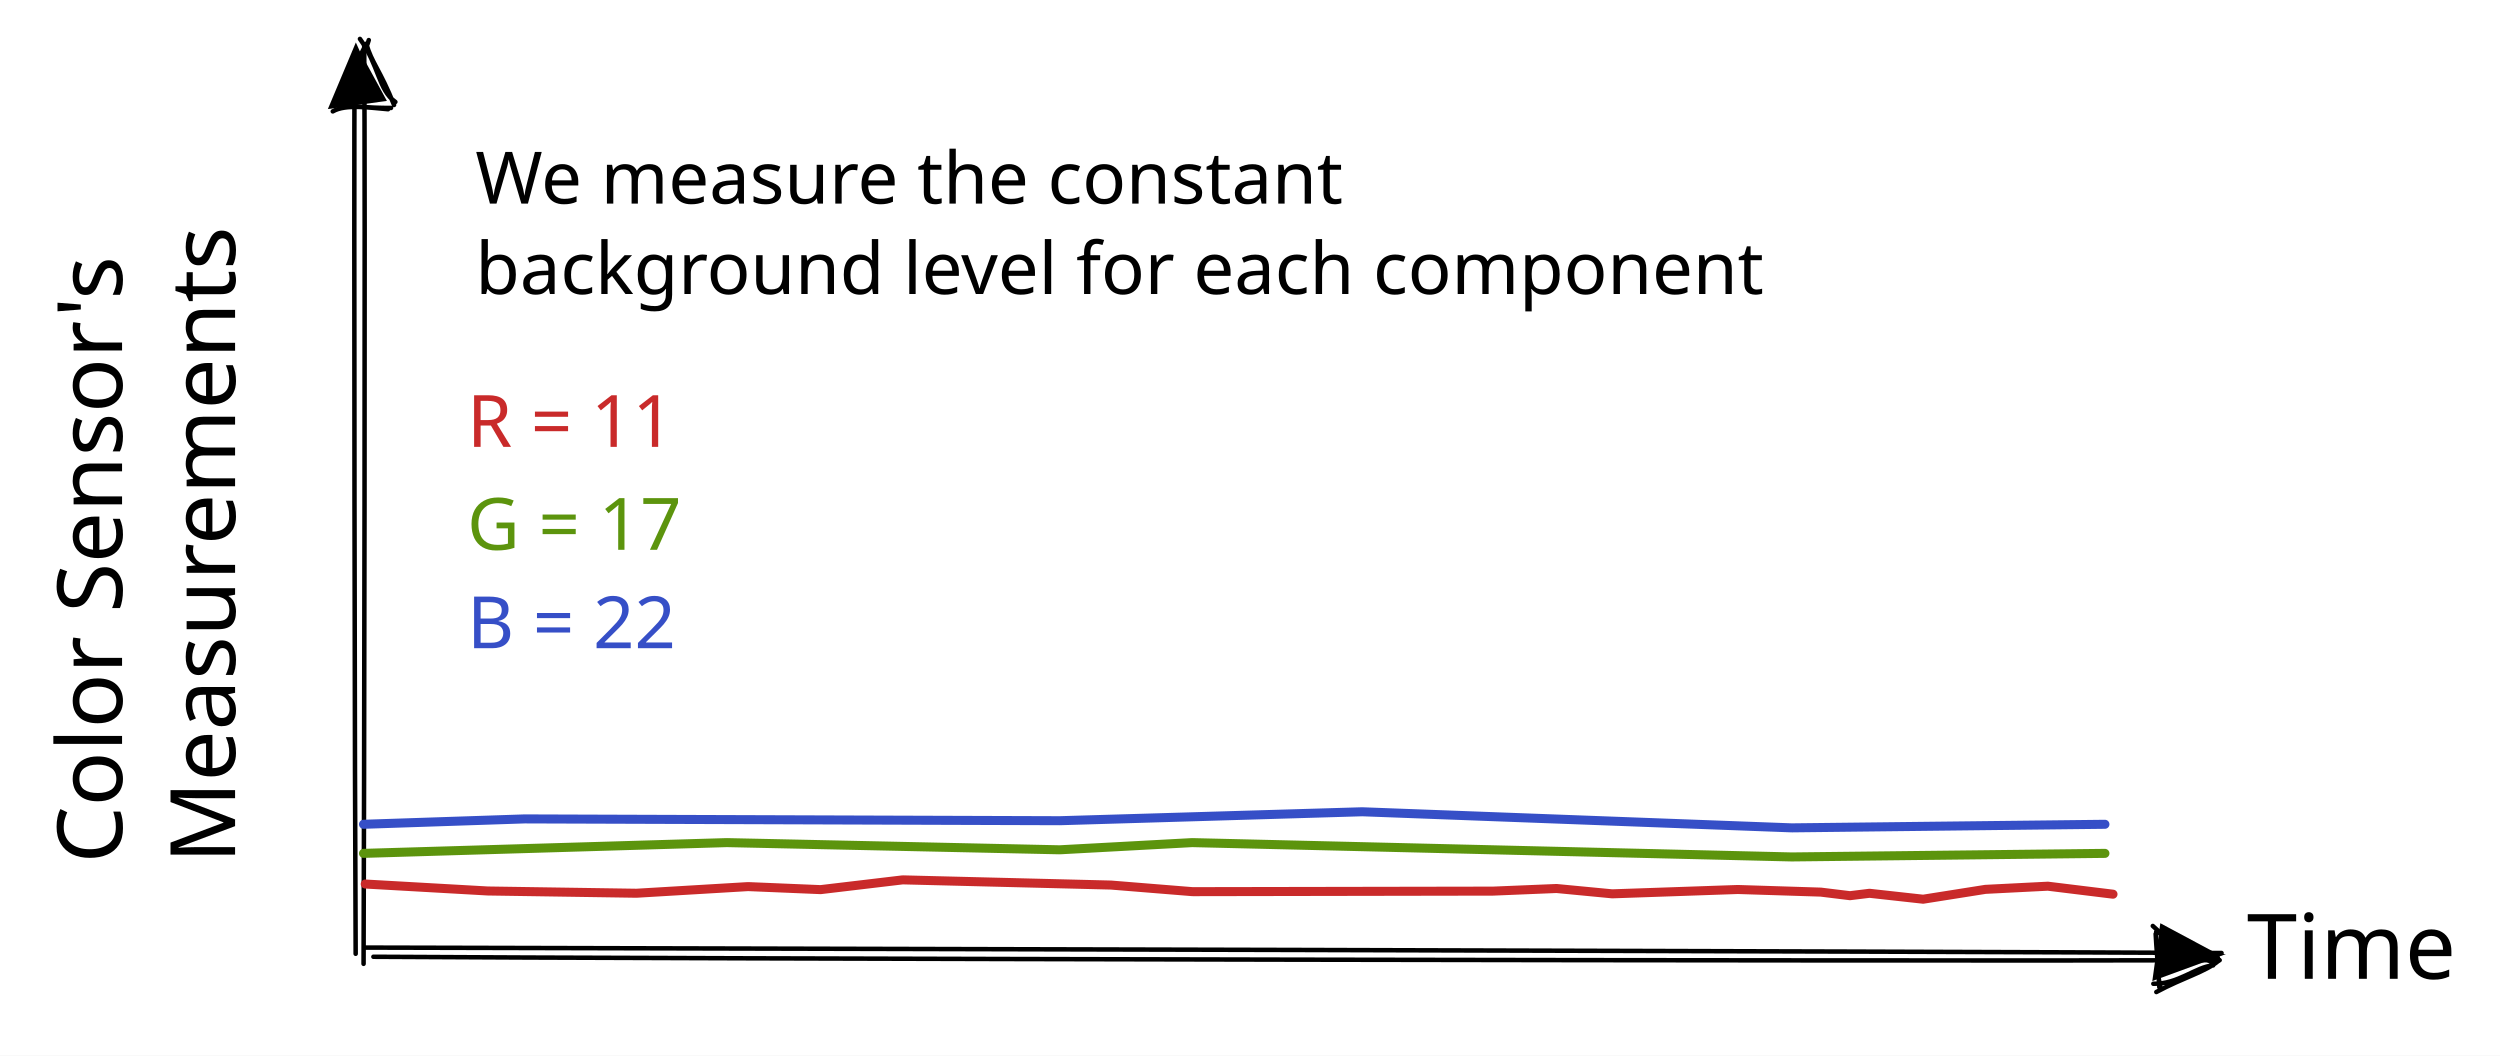
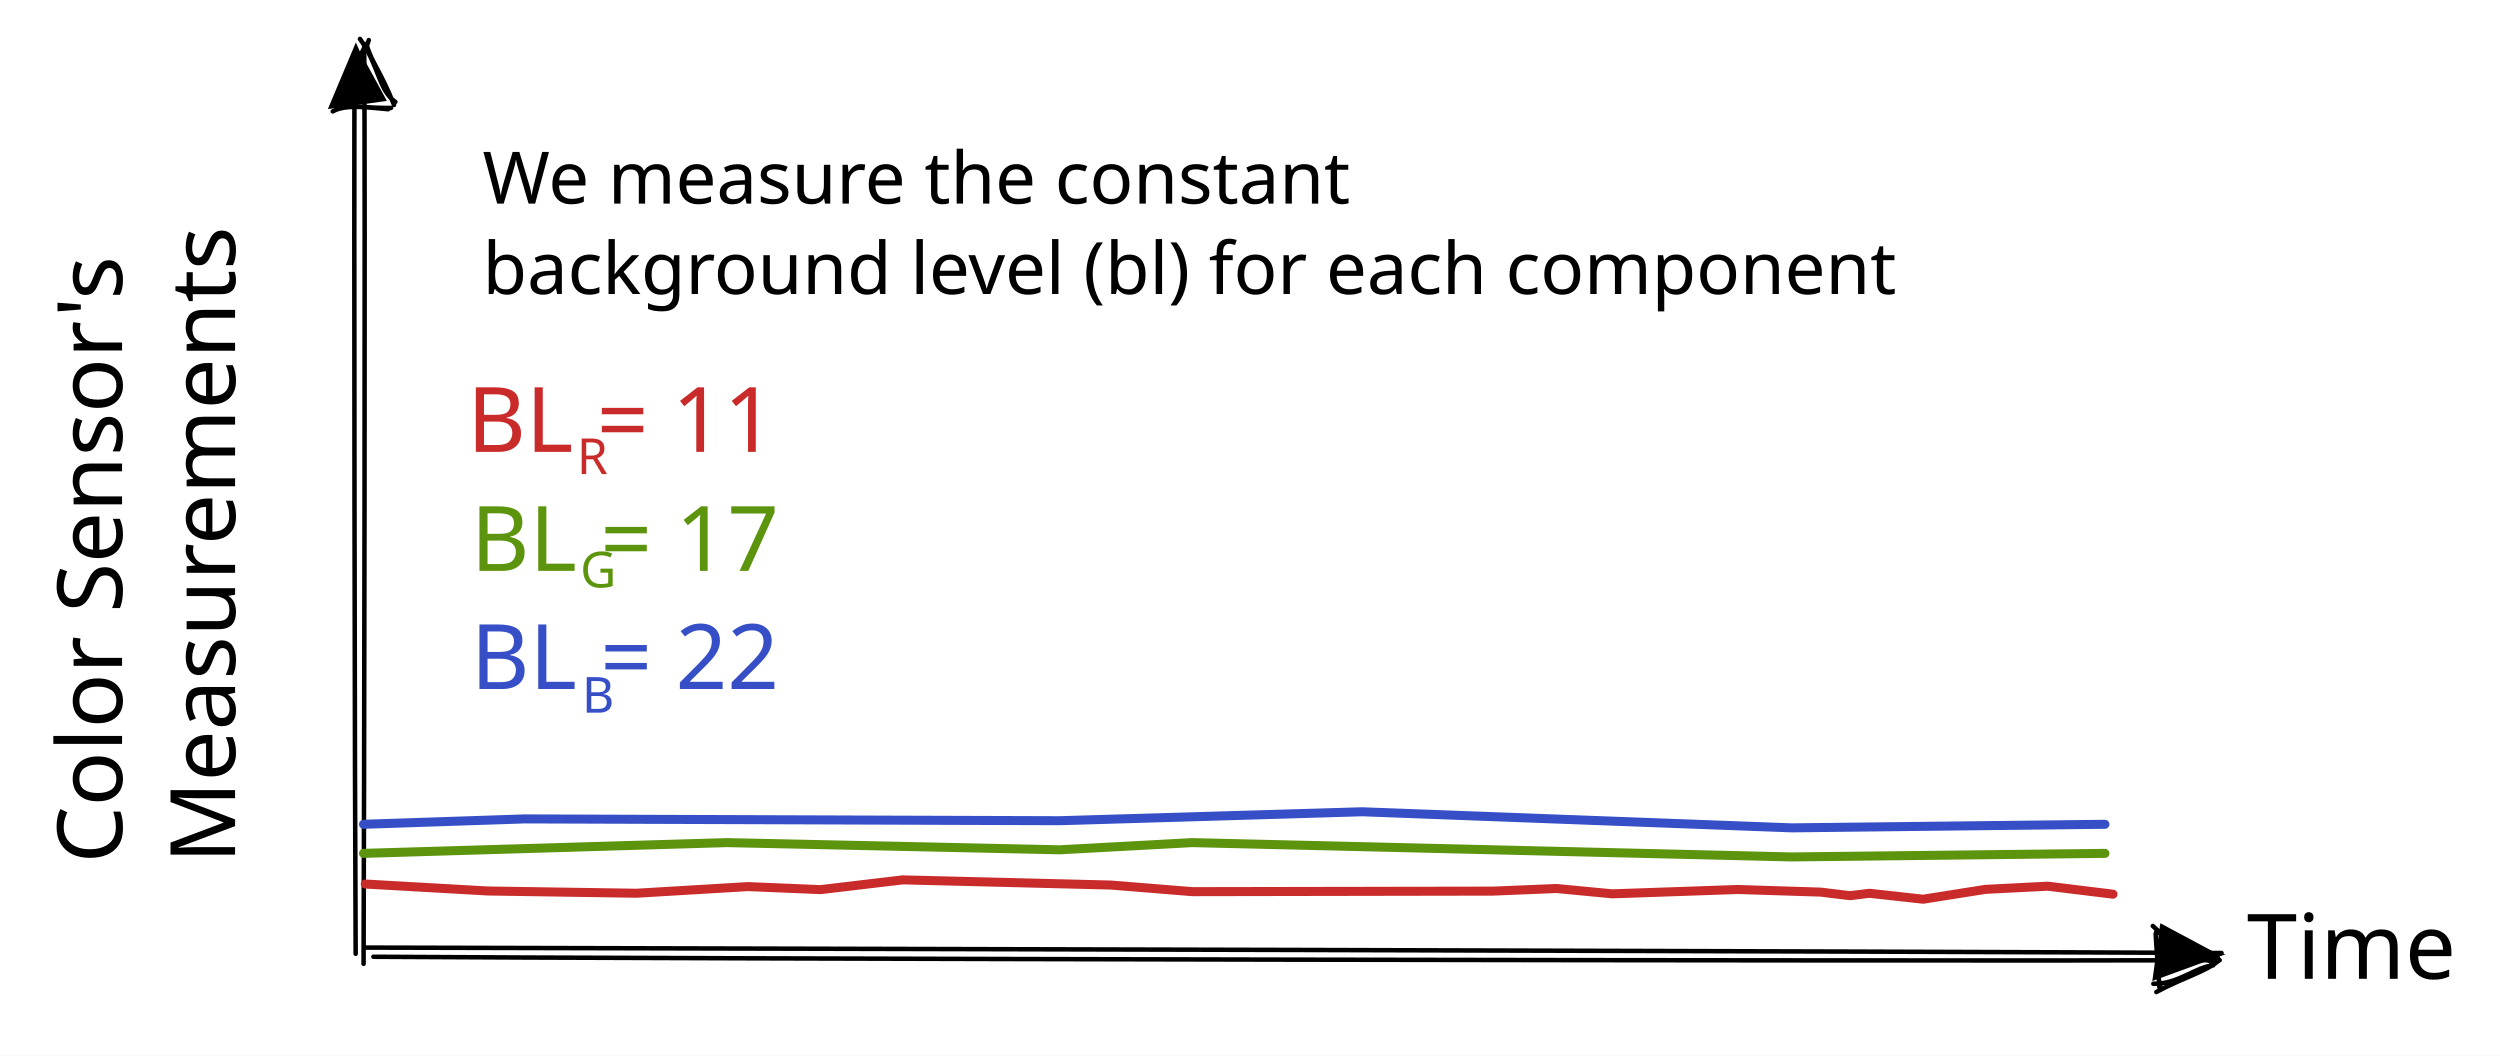
<svg xmlns="http://www.w3.org/2000/svg" version="1.1" viewBox="0 0 553.01 233.509" width="553.01" height="233.509">
  
-   eyJ2ZXJzaW9uIjoiMSIsImVuY29kaW5nIjoiYnN0cmluZyIsImNvbXByZXNzZWQiOnRydWUsImVuY29kZWQiOiJ4nO1aW1PbyFx1MDAxMn7Pr3CxXHUwMDBm52WZnUvPbavOXHUwMDAzhFx1MDAwNZJcdTAwMTBOTkLWu5zdSlx0W7ZcdTAwMDVGcmxcdTAwMTmHbOW/n29cdTAwMDRYloxjx1xcimytK1x1MDAxNeyZUaunu7/ur0f661mjsZFfXHUwMDBl4o2fXHUwMDFiXHUwMDFi8adW1E/aw2iy8WNcdTAwMTi/iIejJEsxJYvfo2w8bFx1MDAxNSt7eT5cdTAwMTj9/NNP0WDAukl+kmVnrJWdX11cdTAwMTb34/M4zUdY+D/8bjT+Kv6fuVFcdTAwMWV/you1xWh5XHUwMDFioUV99DBLi1t6p7yTwvnpgmS0gzvlcVx1MDAxYrOdqD+Ky5l2oeN7fZDYXHUwMDBmh3HzJH8+2MldLqPT8q6dpN9/l1/2r/ZcdTAwMTO1euNhXFzOjvJhdlx1MDAxNjeTdt5cdTAwMGJ61can140y2Ku8apiNu700XHUwMDFljSrXZIOoleSXYYzz6WiUdlx1MDAwYlx1MDAxOcSskMo577hyZMr9fcKksZZ5T9ZcdTAwMTnlPabVdDaII+uZIKm4JqE0KV1T83nWz4ZBzVx1MDAxZnjxKVx1MDAxNT2JWmddaJu2p2vyYZSOXHUwMDA20Vx1MDAxMJ4r101uXGagSr16cdLt5Vx1MDAxONTlZkZx4Vx1MDAwNmmllMbqUpFwk8GLdlx1MDAxMVx1MDAwYn/O2iltX9spXHUwMDFk9/ulXmHil5n4Ka9cdTAwMTlcdTAwMGba0ZWzhXHSOMedxrfpfD9Jz+ri+lnr7Jb46GRp/i75XHUwMDFjrC95ZXQ3Ok/6l1x1MDAxNe9cdTAwMTWxXG77XHUwMDE0hmq8i9NRNvzX6I/0dVx1MDAxY41cdTAwMTAyV5rOXHUwMDE4dlx1MDAxNEOTwrGyXCJjq590Q4xv9ONONfjzXHUwMDA0sJtO59mgnG1Bp1xi4oYv2vW9ZcOkm6RR/2hcdTAwMTX9iou+/Hg7XHUwMDFho+Ewm9xcbkdjXHUwMDE3wdE6JYFIbleG42Tr+Zver1x1MDAxN5Pm7+ne5elF3PHNfP/pwZFX8Ge9ZIClJeeUXHUwMDEzXshcbv60J6YwSMJyXCKtXHUwMDFmXHUwMDBlf3xcdTAwMWV9klx1MDAwYsZcdTAwMDXXyFx1MDAxY9ZpIy3NoZFrSY68+lx1MDAwNjTeXHUwMDA0R1x1MDAxOVx1MDAxZfJ65Msjg3SUR8N8O0nbSdqtX1x1MDAxMqftXHUwMDA1M/1olD/Pzs+TXHUwMDFjarzJkjSvryjkboWQ78XRXHUwMDFjqiB5dlx1MDAwZV5JrlwiY7piXHUwMDEwhJa1LXzKb43SU8WP6fc/f1xcvnpz3qXl9c9m/34zkuViJFx1MDAwYlx1MDAxMpqTXCJfXCJkaWU9Oc2PXHUwMDA2neP3/d7OWe8kkj067z99KFx1MDAxM6BM5K3yVlx1MDAxMplcdTAwMWGUXHUwMDE1U45cdTAwMWKNXHUwMDEypt1cZmTuXHUwMDFiycRcdTAwMWTzmiSXRkhcdTAwMTCaMmdMkT1XVoXk1iurbFmE/5ZInlG5k7XGQaNNXHSG41x1MDAwM/fxXHUwMDA2uWyWXHUwMDAyXHUwMDA1K0SDgpwwiyWBeFgnYFeaWXJNRov6ufFi5+Ly+fjsjbs82dqZ0Mfm1lFsNubM8p0lkYUhVbt6pVx1MDAxNLKQmnteXHUwMDFmLak5XHUwMDE5oEavzlx1MDAwNdR7vf+m03972Fx1MDAxObd7r3//QJ/fJOOnnkCAQs80aqpQhnMjZvZbZFx1MDAxMCdcdTAwMTh4gDQg8o5zQTXF7jGFlKmrZFx1MDAwMzPc46b6XHUwMDBiYzw5U+7270PGj5Lz+FbSLVxcZe1Dk+5Cj6/iqdDrtoos/cKSjE5cdTAwMGXViuvVK7KWL91vv+w1d1x1MDAwZk+dOzl6kcVcdTAwMWaafj1AyTVcdTAwMDDF11x1MDAwMlx1MDAxNGpcdTAwMWGTzlx1MDAxOXBcdTAwMWThlVc1cm1cdTAwMWSTgitcdLBpLr9CrlteRjJaXHUwMDFmT8pcdTAwMTlmOO4vLefQ55ZWl5i06NCNQq8uQM5sXHUwMDFkbUp4zKNcdTAwMGZ/XGawocZpq9dcdTAwMDHbkyDVlbl7rYTSMiFcdTAwMTUykdeWgyqQm71cXDBN8Fx1MDAxM0iglspr7peJ0575YHArtKKZs6niViCTXHUwMDFhPFx1MDAxMvFcdTAwMDCmLqVWy6Q5YsYrTYRQ58SlrWyNaeM9aWtcdTAwMTSiUGqyy8RcdTAwMDFfXGZV11x1MDAxYtBZ7Nc5qu5cdTAwMTV2wD9s1mDRUuWEcMx5rVx1MDAxZFx1MDAwMlx1MDAwYmZTVVx1MDAxMrHJmZecnFVOYlVcdTAwMDDlUoGGmDeCW1x1MDAwZfImwpXV7Vx1MDAwNoupUEyN8Fx1MDAxMlxmQi9cdTAwMTXoJPNeWPTiXFxZ642p7tdAMc812D3XxoilXG5K8owsxCks51x1MDAwNuy6XHUwMDE2K2FcYuVcdTAwMWPFPrRcdTAwMGJLg1x1MDAwNSvBXHUwMDBlPDasXHUwMDE0WTKGqlx1MDAxYkb2IHJcdTAwMDLx6YtUsTyWNXMkNTxDzpNSqlx1MDAxYX7CKjBcdTAwMTGp0Vx1MDAxYihrlopTXFwxWEVcdTAwMDJcdTAwMDBcdTAwMWFu5qpmPqRa3EhJpUKmI7lUnlx1MDAxNMxbTohl2JvK5H0lzlwiXHUwMDFlJZRcdTAwMDZ3t8ZcblouzjFcdTAwMDKDl8ThRlN1rmSISjJcbphBXHUwMDE3wIVf6lxc7IJZLcJcdTAwMTWos7BQXHK6XHUwMDAxhdKQXHUwMDE24C1eLJVGgK4gK1xmOJVGzFZCXHUwMDA1jaN2XHUwMDE0fOqUJCi63Fx1MDAxN9qh2URagVDntKy5XHUwMDAyflx1MDAwMHBA5Vx1MDAwM6daXHUwMDAxu8pcIlx1MDAxYbzGUlx1MDAwN9+hg602XHUwMDAwiHJvXHUwMDEwJdrCXCJIMWq5fotcbuKV9Vx1MDAxMHPkXHUwMDExKKjZXGLpUtiz2b/fzIe0r49OTyigPLJcdTAwMWRcdTAwMTLJynxoZJrJ3m53e2/zMHt79v64M5JcdTAwMDevnj5cdTAwMWZChuPSSzLhQcBcZqW/4kOCXHUwMDExUKxheuJcXC0+otAtkMf2XfiQRjpcdTAwMTCkUVx1MDAwNlx1MDAwMJ2ZO035kGJcdTAwMDKoXHUwMDA27Vx1MDAxN+G0XHUwMDA0kVXnQ8hMXHUwMDFjXHUwMDAxTI/TfVxih1xiL+/0XHUwMDBmIbr5OM5cdTAwMTT4tbLIXHUwMDBlQtay9KZkmFCoRah/XHUwMDFhLe3SXHUwMDFhJzQxpHvipKxcdTAwMGaFvZJXwVx1MDAxMqxcdTAwMTdcdTAwMGXpXHUwMDE5tVx1MDAxM4jVyi0v6sieXFyiXHUwMDFheePAK6y7m4LgLWAqzoUyXHUwMDAyXHUwMDA0zZEs6Fx1MDAxN6pb0W9obpeSrIVQKMTdU+pTi49WYFx1MDAxZlx1MDAwZlx1MDAxZVx1MDAwMuyvnPo+Xm6fXHUwMDFmfNh8dXy8//ZlttX8uL+7P/lOUlx1MDAxZlxcg2I1e2RRZL5AJeFO8DRg3Zr6kU+Z+ZShTss+cObTIFwiKLRYi9rs7PzBi9agoSBcdTAwMTePkflkqM/ledA/me/mozQzcFwiaFx1MDAxNjhcdTAwMGZ6t2o/XHUwMDEzSFx1MDAxNlJcdTAwMTShn7HEwcyXt1x1MDAxZved+qRET4DyXHUwMDE5yFx1MDAxOciPp3puhlx1MDAxY1x0XHUwMDBlXHUwMDA291xuUMvvOvMtPFTmi0mf9eGBh1KrZ77/Zlx1MDAwN7s74sDtNZvbh+Phr7v6N3X21DOfXHUwMDEzlqG2Key3eNBRfSxFXHUwMDAyXVx1MDAxYlx1MDAwMsSgsyj49sLUd9dDZYTOfLKjuUdRZE1oqL7lQdTauVxyzJK7UoP1zpSFqYx+5Uy5XHUwMDE5N86v3plo5L240cpSpLI0b/yRlrZs9OOLuN/oZMNGjFxiwqLzQZZWXGY6c1x1MDAxOK2ocpOHPoy+21x1MDAwNtZcdTAwMDOwlotcdTAwMDDsvFx1MDAwMHlzcnX8dkf7e+kw+s/xmF9cdTAwMGUnzc3O4dFB8vTxq5krzv9cdTAwMTRaXHUwMDEwquPXXHUwMDE4ptFcdTAwMGJcdOCGK1/S23s/xNa3wFf4OnxcdTAwMDV8XHUwMDEyMs3MeztcdTAwMGZcdGBcdTAwMGI+J1x1MDAxZlxiwGpcdTAwMGXAb1x1MDAxYv/GXHUwMDA2b38spFx1MDAxZlx1MDAxNYnXmqxcdTAwMDUpRVx1MDAwYp9cdTAwMGJpNLqo7Gr1XHUwMDA3rfz1y9PT7s7nXHUwMDE3Yzv+9PJssvPq+GPzO4eU80xcdTAwMTbHtipcdTAwMWNcdTAwMWJTXa/7O1x1MDAwN1lcdTAwMTFSUFx1MDAwNuXbfNNrVneAlJJ2rZOOtSC1XHUwMDE3XHUwMDAy2T5cdTAwMDVIXWuyXHUwMDFlpFx1MDAxNj9qLbg1XHSjVobUaNL7PNxvNV+9nGRxPFx1MDAxOXyMWy+73zektFx1MDAxMIyjM7BcdTAwMTZcdTAwMTlcdTAwMWI97eKjxbs22CtCSnlcbu9cdTAwMTT4x6GZj1ultlx1MDAxMchSPlx1MDAwNUhda3JcdTAwMDWpZ9ed4EY0XHUwMDE4vMthoY2b97Fg+6R9vc1S3sZFXHUwMDEyT7bn3f9Dp/hcdTAwMDSpXHUwMDA1TFx1MDAwMyDi4n20L8++/Fx1MDAxZsUnZVx1MDAwZSJ9
+   eyJ2ZXJzaW9uIjoiMSIsImVuY29kaW5nIjoiYnN0cmluZyIsImNvbXByZXNzZWQiOnRydWUsImVuY29kZWQiOiJ4nO1b21JcdTAwMWJJXHUwMDEyffdXKJiH3Y0wPXXJuk3EPoBcdTAwMTnAXHUwMDE4syxgy8POhKORWlIjoVx1MDAxNlJcdTAwMGJcdTAwMTlP+N/3VHPpi5AlXHUwMDBiTMhcdTAwMTOjcICoW2dl5ck8mdX+80WttpZeXHUwMDBmorVfamvRp0bYi5vDcLL20rdfRcNRnPTRJbK/R8l42MhGdtJ0MPrl55/DwSBox+lZknSDRnJxMy3qRVx1MDAxN1E/XHUwMDFkYeD/8Het9mf2s/CgNPqUZmOz1vwxXFzxautB0s9cdTAwMWXprHRWcOvuXHUwMDA3xKMtPCmNmuhthb1RlPc0M1x1MDAxOd+p/dh8PIjqZ+mrwVZqU1x1MDAxMZ7nT23Fvd5xet272U/Y6IyHUd47SodJN6rHzbTj5aq0389cdTAwMWIl0Fc+a5iM251+NFx1MDAxYZXmJIOwXHUwMDExp9e+jbH71rDfztagwHAhrXWWSUs6398ndGpjXHUwMDAy58hYLZ1Dt7zv9cuRcVx1MDAwMSchmVwiLlx1MDAxNUlVXHUwMDEx81XSS4ZezJ9Y9slcdTAwMDU9XHUwMDBiXHUwMDFi3Tak7Tfvx6TDsD9cdTAwMWGEQ5xcXD5ucqdcdTAwMDCZy9WJ4nYnRaPKNzOKsmNcdTAwMTBGXGKhjcpcdTAwMDXxXHUwMDBmXHUwMDE5vG5mtvBHUU/95q2e+uNeL5fLd/xasJ98znjQXGZvXHUwMDBlm2srtLXMKny77+/F/W51uV7S6D5gXHUwMDFmraSfXHUwMDFlx5+99lx1MDAwNSu1bodcdTAwMTdx77p0epmtQj+ZomrHUX+UXGb/Mfq9/zZcbkcwmVx1MDAxYklcdTAwMGKKXHUwMDFkRZAkO1hRWmOjXHUwMDE3t72Nr/WiVtn401x1MDAxOLC7706TQd7bgEwhllx1MDAxYr5uVveWXGbjdtxcdTAwMGZ7J4vIl0368vJhNIbDYTJ5XHUwMDEwjtrMgqOxUlx1MDAwMJHMLFxmx8nGq8PO+6tJ/bf+zvX5VdRy9XR39eDISvgzTlx1MDAwNIClIWul5Y6LXHUwMDEy/pSjQKKRuGFESn0//LFp9Fx0xlx1MDAwM8aZgucwVmlhaFxujUxcdLLk5Deg8c44cvNcdTAwMTC3LV+eXHUwMDE5pKM0XHUwMDFjpptxv1x1MDAxOffb1SlRvzmjp1x1MDAxN47SV8nFRZxCjMMk7qfVXHUwMDEx2bpcdTAwMWLe5DtROIUqrFxc7MOpxDeWcT9i4Fx1MDAxN81jm//k32r5SWV/3H//4+X80evTR5rPf1H8/c1IXHUwMDE2s5HMiStGklxcjpC5kfXsPD1cdTAwMTm0Tt/1OlvdzlkoOnTRW30oXHUwMDEzoEzkjHRGXHUwMDEw6VxulGUgLdNcbiFM2Vx1MDAwMmSeXHUwMDFhycRs4Fx1MDAxNFx0JjRcdTAwMTcgNLnPuEf2VFjlglx1MDAxOSeNNHlcdTAwMTD+S1wiuSByK2mMvUTrXHUwMDAyXGbHee7jNHxZkVx1MDAwMnkthIOMnFx1MDAwNFx1MDAwNkM88TCWQ69UXHUwMDE4cktGs/i59nrr6vrVuHtor882tiZ0Wd84ifTalFp+MCcy06Qqs1x1MDAxN3IhM6m5Y9XWnJqTXHUwMDA2atTiXFxAvlO7h63e0UFr3Oy8/e0jfT6Mx6vuQIBCXHUwMDE3KMRULjVjmlx1MDAxN/abeVx1MDAxMMtcdTAwMDPwXHUwMDAwoUHkLWOcKoI9oVx1MDAwYsldV85cdTAwMDZcbtzjLvpzrVx1MDAxZFmd7/avQ8ZP4ovoQdLNbWns9ybdmVx1MDAxY1/FUybXQ1x1MDAxMVm4mSFcdTAwMTmZXHUwMDFjolx1MDAxNVOLR2Ql9uyHX3fq21x1MDAwN+fWnp28TqKPdbdcdTAwMWOgxFx1MDAxMoBiS1x1MDAwMVxuMS1cdTAwMTDWanBcdTAwMWTupJNcdTAwMTVybWwgOJNcdTAwMDJgU0x8hVxcN5xcYkW4PJ6k1YFmeL4wjEGeXHUwMDA3Ul1cboRBhq4lcnVcdTAwMGVyZqpok9yhXHUwMDFmefhzgFxyMU5cdTAwMTm1XGbYVoJUl/qeNFx1MDAxMlxuXHUwMDEzcCHhiZwyXGZUgWxxOlx1MDAwZlx1MDAxNOGcQFx1MDAwMpWQTjE3bznlXHUwMDAy51x1MDAxNW64klSoTWWPXHUwMDAymVTgkbBcdTAwMDcwdSGUnLeapUA7qYhg6oyYMKWtXHUwMDA1SjtHymhcdCtcdTAwMTSKzLzlgK9cdTAwMDBR12nQWezXWirvXHUwMDE1esA/bFZj0Fxc4Ti3gXVKWVx1MDAxOFx1MDAxNtQmyyRinVx1MDAwNU4wskZagVFcdTAwMWWUc1x1MDAxN9RcdTAwMTQ4zZlhIG/czyxv12tM+mCquVx1MDAxM2BcdTAwMTBq7oJWXHUwMDA0znGDXFycSWOc1uX9alxi5phcdTAwMDK7Z0prPldAQS4gg+UkhjNccnZdsVx1MDAxNd+EcI5g79OFucaCkWBcdTAwMDdcdTAwMGVcdTAwMWKWklxmaU3lXHLDe1x1MDAxMFlcdTAwMGX7dJmrmG/LKrAkXHUwMDE0ToasIyll2fy4kWBcIkIhN5BGz11OMlx1MDAxOUArXHUwMDAyXHUwMDAwUDhmJivqg6vFg6SQ0ns6XHUwMDEyc9dcdTAwMTM8cIZcdTAwMTFsXHUwMDE5+qbced8sZ2CPXHUwMDAyQoO7XHUwMDFibTjNX85cdTAwMDZcdTAwMDRcdTAwMDYviOFcdTAwMTh1+XBFXHUwMDAwqyQtgVx1MDAxOWRcdTAwMDGMu7mHi11cdTAwMDRGcT9cdTAwMDNxXHUwMDE2XHUwMDFhqkDXo1BoUlx1MDAxY7zF8bmrXHUwMDExoMvJcFxyTqVgsyVTQeKoLPkztVJcdTAwMTBcdTAwMDSdf1x1MDAxNspcItmEW8Gi1ipROVxunFx1MDAwM4BcdTAwMDMq7znVXHUwMDAy2JVcdTAwMDbW4Fx1MDAxNIZanFx1MDAxZDLYclx1MDAwMlx1MDAwMCt3XHUwMDFhVqJcZjRcdTAwMDJcdTAwMTcj58s3KyDeaFx1MDAwZjZHXHUwMDBlhoKYXHKTzlx1MDAxN3tR/P3NfEi5aut9hVx1MDAwMsLD28GRLMyHRrpcdTAwMWXvbLc3d9ZcdTAwMGaSo+6709ZI7L9ZfT5cdTAwMDRcdTAwMGbHhFx1MDAxM6T9RUCB0t/wIVx1MDAxZVx1MDAxMFCsoHpiTM4uUahcdTAwMDbIY/MxfEjBXHUwMDFkcFJcYlx1MDAwM4BO4Un3fEhcdTAwMDZcdTAwMWOoXHUwMDA27ee+Wlx1MDAwMsuq8iF4Jlx1MDAwNlx1MDAwM6bnyT64hYXnT/qbXHUwMDEw3X0sXHUwMDBiJPi1NPBcdTAwMGVcXFS89LpcYtAhXHUwMDExi1x1MDAxMP9cdTAwMTRS2rkxjitcbuDuiZE0zlx1MDAwN/aSX1x1MDAwNUswjlu4Z8ROIFZJOz+ow3sygWjktFx1MDAwNa8w9nFcdTAwMDKCt4CpWOvDXGJcdTAwMTA0RbIgn49uWb6hmJlLsmZCIVvuiVxcn5xdWoF+XHUwMDFjeFxisL+w67u83rzY/7j+5vR092gv2ahf7m7vTn5cdTAwMTDXh6NBsCqWLDLP56kkjlx1MDAxMzxcclg3ulryyT2f1NRqmO/s+Vx1MDAxNIhcYlx1MDAwMi3GXCI2WzNdeFFcbjRcdTAwMTTk4jk8n/DxOa9cdTAwMDf97fnuPlJcdTAwMDVcdTAwMWGHXGKaXHUwMDA1zoPcrZzPeJJcdTAwMDVcdTAwMTdFyGdcZjEw8/npx1O7PiGQXHUwMDEzIHx6clx1MDAwNvLjqOqbsY5cdTAwMDBcdTAwMDfD8XJQy1x1MDAxZtrzzSwqi5mkTyApQ+paeONhnuP7b7K/vcX37U69vnkwXHUwMDFlvt9WXHUwMDFmZHfVXHUwMDFkXHUwMDFmTFx1MDAwNnxcdTAwMWGkXHUwMDBmqTpcdTAwMTi3KXs+4kjaYFx1MDAxZlx1MDAxYYlFRrdner7H1pSleOCKmaZuoshon099yz3UUq5NaoBcdTAwMTefR5eUuS61fqWkXFyPalx1MDAxNzevTNTSTlRrJH14sn5a+72f67LWi66iXu2fZ71/1VrJsFx1MDAxNsGMMPJikPRLWi1cdTAwMTSkJZWe9L1cdTAwMGLST7CL5ZA8+4JcdTAwMTnOyDGExMWzt/Zod6c/XGb/czpm18NJfb11cLJcdTAwMWavPpJVYLNCoEQuQq58v0zal19cZmDm76B9XHUwMDFkYyaUXHUwMDFmW87OXHUwMDBigYXroamXQziHs0FQKLzB8z2xLFx1MDAxMUjcI7E863pITmF5c7/2b+zw4Vx1MDAxYlwi96yAvFx1MDAxM2UpVEk9Oz4q4TmxXFw8MWBv987P21ufX4/N+NNed7L15vSyvvqo0r70xkhY/LSuXHUwMDEyXHUwMDFmrVx1MDAwYpAyaJBcdTAwMTVvYa7ghJ66KLIgqoQxTHL9Te9cXC2PKucvxp5cdTAwMTlVZnVQZZZDXHUwMDE1XHUwMDE1zq2ab1x1MDAxYl+vZlKrhWE1mnQ+XHUwMDBmd1x1MDAxYvU3e5MkiiaDy6ix1/6xYaXQy3xeJFx1MDAxMbmRIM1+leGxXHT3gqiSjvw7XHUwMDA27ll4p4BWXG5388+CKiFWXHUwMDA2VVx1MDAxMGUpVInC/X1cdTAwMTVVSJdNuSQyXHUwMDBmVVeO8Y2u7XWPw/NX4fHpR7v1cXvlUUUs4P7ylluNVJtRXHRVZEyAXHUwMDE4JVxm4lx1MDAwM3JwJWZX8Fx1MDAxZktcdTAwMDFNoDR3XHUwMDFjOaPIXna00yhDZsmy6ydyyt9cdTAwMWXbKdRp+Fx1MDAwNoNlvntcdTAwMWQrXHUwMDBiZUTcPJYgclx1MDAxNjiHbVt/YVx1MDAwNHs0i2Lw6GH0sZkqelx1MDAwZTRcdTAwMWUticNCRbKKQ665XCLtzOKp2PF48IG/3Tg7edOOTz+cXFyffjjaOv1cdTAwMTFwaP2LeE5zXHUwMDBiemhLOFx1MDAwNGdcbpTvU1bIkqt/cs74XHUwMDEw7KowXHUwMDEzXGJs/tXW54HZUzDGpWG2M1x1MDAwM2bPXG6rnSVh5WbfTzvh/I2AWLxW2Wykk9HB5lueXHUwMDFlNi9cdTAwMGbf7zSjw9b66sOKXHUwMDA3QvhbXUlw17ryXHUwMDA2vWSB5MLbMteCfSW6PZo0Llx1MDAwMivOXHUwMDA1Kelr8j9cZmdcXFx1MDAxYVebq4CrzVtcXL24vVJYXHUwMDBiXHUwMDA3g+NcdTAwMTRqWrt7sVx1MDAxZlx1MDAwN1x1MDAxMDdv95ovtXZcdTAwMTVHk81pXHUwMDEz+KmVffyqXHUwMDE5Vj0oouw/Nnx58eX/sVx1MDAxNfVCIn0=
  <defs>
    <style class="style-fonts">
      @font-face {
        font-family: "Virgil";
        src: url("https://unpkg.com/@excalidraw/excalidraw@0.14.2/dist/excalidraw-assets/Virgil.woff2");
      }
      @font-face {
        font-family: "Cascadia";
        src: url("https://unpkg.com/@excalidraw/excalidraw@0.14.2/dist/excalidraw-assets/Cascadia.woff2");
      }
    </style>
  </defs>
  <rect x="0" y="0" width="553.01" height="233.509" fill="#ffffff" />
  <g transform="translate(-34.5 96.48091) rotate(270 69.5 25)">
    <text x="0" y="17" font-family="Virgil, Segoe UI Emoji" font-size="20px" fill="#000000" text-anchor="start" style="white-space: pre;" direction="ltr">Color Sensor's</text>
    <text x="0" y="42" font-family="Virgil, Segoe UI Emoji" font-size="20px" fill="#000000" text-anchor="start" style="white-space: pre;" direction="ltr">Measurements</text>
  </g>
  <g stroke-linecap="round">
    <g transform="translate(79.54396 211.7298) rotate(0 0 -100.5053)">
      <path d="M-0.87 -0.75 C-1.08 -34.28, -1.27 -166.59, -1.11 -200.09 M0.88 1.47 C1.01 -31.86, 1.27 -168.01, 1.02 -201.73" stroke="#000000" stroke-width="1" fill="none" />
    </g>
    <g transform="translate(79.54396 211.7298) rotate(0 0 -100.5053)">
      <path d="M0.09 -200.3 L6.04 -189.41 L-7.02 -187.61 L-0.83 -202.34" stroke="none" stroke-width="0" fill="#000000" fill-rule="evenodd" />
      <path d="M0.08 -203.12 C4.28 -197.33, 4.18 -191.79, 7.91 -189.18 M1.54 -201.93 C2.55 -198.05, 4.57 -196.19, 7.62 -188.51 M6.3 -187.57 C2.35 -187.88, -3.09 -188.77, -5.93 -187.09 M6.95 -187.85 C1.98 -187.83, -2.38 -188.3, -5.6 -188.63 M-5.25 -189.26 C-4.22 -194.35, 0.75 -198.05, 2.03 -202.86 M-5.88 -188.52 C-2.86 -193.44, -1.09 -197.07, 1.51 -202.07 M1.02 -201.73 C1.02 -201.73, 1.02 -201.73, 1.02 -201.73 M1.02 -201.73 C1.02 -201.73, 1.02 -201.73, 1.02 -201.73" stroke="#000000" stroke-width="1" fill="none" />
    </g>
  </g>
  <mask />
  <g stroke-linecap="round">
    <g transform="translate(81.53971 210.7193) rotate(0 204.4771 0)">
      <path d="M-0.75 -1.11 C67.39 -0.95, 341.71 -0.28, 409.87 0.09 M1.06 0.92 C69.02 1.37, 341.13 1.93, 409.41 1.68" stroke="#000000" stroke-width="1" fill="none" />
    </g>
    <g transform="translate(81.53971 210.7193) rotate(0 204.4771 0)">
      <path d="M410.84 0.33 L394.56 6.29 L396.33 -6.5 L408.8 0.18" stroke="none" stroke-width="0" fill="#000000" fill-rule="evenodd" />
      <path d="M408.02 2.83 C404.21 3.12, 400.22 7.04, 394.79 6.89 M409.21 1.81 C406.36 4.25, 401.39 5.52, 395.45 8.72 M396.39 7.98 C395.85 4.89, 394.95 2.09, 396.85 -3.42 M396.11 7.66 C395.88 3.61, 395.4 -1.75, 395.3 -4.14 M394.67 -5.89 C399.87 -0.92, 406.56 1.18, 408.28 2.48 M395.42 -4.59 C398.01 -3.66, 401.96 -1.5, 409.07 1.16 M409.41 1.68 C409.41 1.68, 409.41 1.68, 409.41 1.68 M409.41 1.68 C409.41 1.68, 409.41 1.68, 409.41 1.68" stroke="#000000" stroke-width="1" fill="none" />
    </g>
  </g>
  <mask />
  <g transform="translate(497.0104 198.5089) rotate(0 23 12.5)">
    <text x="0" y="18" font-family="Virgil, Segoe UI Emoji" font-size="20px" fill="#000000" text-anchor="start" style="white-space: pre;" direction="ltr">Time</text>
  </g>
  <g stroke-linecap="round">
    <g transform="translate(80.79389 195.5489) rotate(0 193.3047 1.219006)">
      <path d="M0 0 C9 0.51, 18 1.02, 27.12 1.54 M0 0 C6.78 0.39, 13.57 0.77, 27.12 1.54 M27.12 1.54 C35.41 1.67, 43.7 1.79, 59.98 2.04 M27.12 1.54 C39.19 1.72, 51.26 1.91, 59.98 2.04 M59.98 2.04 C69 1.5, 78.03 0.97, 84.69 0.57 M59.98 2.04 C65.79 1.69, 71.59 1.35, 84.69 0.57 M84.69 0.57 C89.01 0.75, 93.33 0.93, 100.73 1.24 M84.69 0.57 C91.02 0.83, 97.35 1.1, 100.73 1.24 M100.73 1.24 C104.93 0.74, 109.13 0.24, 118.9 -0.92 M100.73 1.24 C107.73 0.4, 114.73 -0.43, 118.9 -0.92 M118.9 -0.92 C134.17 -0.54, 149.45 -0.16, 164.96 0.23 M118.9 -0.92 C130.18 -0.64, 141.46 -0.36, 164.96 0.23 M164.96 0.23 C170.6 0.68, 176.24 1.14, 182.99 1.69 M164.96 0.23 C170.63 0.69, 176.3 1.15, 182.99 1.69 M182.99 1.69 C204.56 1.65, 226.12 1.61, 249.48 1.57 M182.99 1.69 C205.68 1.65, 228.38 1.61, 249.48 1.57 M249.48 1.57 C254.69 1.35, 259.91 1.14, 263.51 0.99 M249.48 1.57 C253.42 1.4, 257.37 1.24, 263.51 0.99 M263.51 0.99 C266.74 1.3, 269.97 1.61, 275.84 2.17 M263.51 0.99 C266.01 1.23, 268.5 1.47, 275.84 2.17 M275.84 2.17 C282.8 1.93, 289.76 1.69, 303.62 1.21 M275.84 2.17 C283.86 1.9, 291.89 1.62, 303.62 1.21 M303.62 1.21 C310.75 1.44, 317.89 1.66, 321.97 1.79 M303.62 1.21 C309.9 1.41, 316.18 1.61, 321.97 1.79 M321.97 1.79 C324.36 2.08, 326.76 2.37, 328.43 2.58 M321.97 1.79 C324.47 2.09, 326.96 2.4, 328.43 2.58 M328.43 2.58 C329.63 2.43, 330.84 2.28, 332.75 2.05 M328.43 2.58 C330.03 2.38, 331.63 2.19, 332.75 2.05 M332.75 2.05 C335.52 2.36, 338.28 2.66, 344.61 3.36 M332.75 2.05 C337.12 2.54, 341.5 3.02, 344.61 3.36 M344.61 3.36 C349.24 2.63, 353.87 1.9, 358.39 1.18 M344.61 3.36 C348.61 2.73, 352.6 2.1, 358.39 1.18 M358.39 1.18 C362.8 0.96, 367.21 0.73, 372.2 0.48 M358.39 1.18 C362.18 0.99, 365.98 0.8, 372.2 0.48 M372.2 0.48 C376.42 1, 380.65 1.52, 386.61 2.25 M372.2 0.48 C375.11 0.84, 378.02 1.2, 386.61 2.25" stroke="#c92a2a" stroke-width="2" fill="none" />
    </g>
  </g>
  <mask />
  <g stroke-linecap="round">
    <g transform="translate(80.40814 188.769) rotate(0 192.6057 -0.7918046)">
      <path d="M0 0 C21.85 -0.65, 43.7 -1.29, 80.37 -2.38 M0 0 C18.4 -0.54, 36.81 -1.09, 80.37 -2.38 M80.37 -2.38 C99.52 -1.96, 118.68 -1.55, 154.01 -0.79 M80.37 -2.38 C97.16 -2.01, 113.96 -1.65, 154.01 -0.79 M154.01 -0.79 C162.02 -1.23, 170.04 -1.66, 183.3 -2.38 M154.01 -0.79 C160.94 -1.17, 167.87 -1.54, 183.3 -2.38 M183.3 -2.38 C214.19 -1.64, 245.08 -0.9, 315.93 0.79 M183.3 -2.38 C226.63 -1.34, 269.96 -0.31, 315.93 0.79 M315.93 0.79 C336.54 0.56, 357.15 0.32, 385.21 0 M315.93 0.79 C332.91 0.6, 349.9 0.4, 385.21 0" stroke="#5c940d" stroke-width="2" fill="none" />
    </g>
  </g>
  <mask />
  <g stroke-linecap="round">
    <g transform="translate(80.40811 182.3356) rotate(0 192.6057 -0.9897519)">
      <path d="M0 0 C8.33 -0.28, 16.67 -0.56, 35.63 -1.19 M0 0 C8.96 -0.3, 17.91 -0.6, 35.63 -1.19 M35.63 -1.19 C62.76 -1.1, 89.88 -1.01, 154.01 -0.79 M35.63 -1.19 C76.38 -1.05, 117.13 -0.92, 154.01 -0.79 M154.01 -0.79 C177.19 -1.48, 200.38 -2.16, 220.91 -2.77 M154.01 -0.79 C176.59 -1.46, 199.17 -2.13, 220.91 -2.77 M220.91 -2.77 C252.28 -1.6, 283.64 -0.42, 315.93 0.79 M220.91 -2.77 C244.07 -1.9, 267.22 -1.03, 315.93 0.79 M315.93 0.79 C337.42 0.55, 358.91 0.3, 385.21 0 M315.93 0.79 C333.45 0.59, 350.97 0.39, 385.21 0" stroke="#364fc7" stroke-width="2" fill="none" />
    </g>
  </g>
  <mask />
-   <g transform="translate(105.1555 31.03487) rotate(0 144 20)">
+   <g transform="translate(106.7555 31.03487) rotate(0 160 20)">
    <text x="0" y="14" font-family="Virgil, Segoe UI Emoji" font-size="16px" fill="#000000" text-anchor="start" style="white-space: pre;" direction="ltr">We measure the constant </text>
-     <text x="0" y="34" font-family="Virgil, Segoe UI Emoji" font-size="16px" fill="#000000" text-anchor="start" style="white-space: pre;" direction="ltr">background level for each component</text>
+     <text x="0" y="34" font-family="Virgil, Segoe UI Emoji" font-size="16px" fill="#000000" text-anchor="start" style="white-space: pre;" direction="ltr">background level (bl) for each component</text>
  </g>
-   <g transform="translate(103.3275 83.85182) rotate(0 29 9.5)">
-     <text x="0" y="15" font-family="Cascadia, Segoe UI Emoji" font-size="16px" fill="#c92a2a" text-anchor="start" style="white-space: pre;" direction="ltr">R = 11</text>
+   <g transform="translate(103.3275 80.95593) rotate(0 42 12)">
+     <text x="0" y="19" font-family="Cascadia, Segoe UI Emoji" font-size="20px" fill="#c92a2a" text-anchor="start" style="white-space: pre;" direction="ltr">BL = 11</text>
  </g>
-   <g transform="translate(103.3275 106.616) rotate(0 29 9.5)">
-     <text x="0" y="15" font-family="Cascadia, Segoe UI Emoji" font-size="16px" fill="#5c940d" text-anchor="start" style="white-space: pre;" direction="ltr">G = 17</text>
+   <g transform="translate(104.1193 107.2832) rotate(0 42 12)">
+     <text x="0" y="19" font-family="Cascadia, Segoe UI Emoji" font-size="20px" fill="#5c940d" text-anchor="start" style="white-space: pre;" direction="ltr">BL = 17</text>
  </g>
-   <g transform="translate(103.3275 128.3906) rotate(0 29 9.5)">
-     <text x="0" y="15" font-family="Cascadia, Segoe UI Emoji" font-size="16px" fill="#364fc7" text-anchor="start" style="white-space: pre;" direction="ltr">B = 22</text>
+   <g transform="translate(104.1193 133.4127) rotate(0 42 12)">
+     <text x="0" y="19" font-family="Cascadia, Segoe UI Emoji" font-size="20px" fill="#364fc7" text-anchor="start" style="white-space: pre;" direction="ltr">BL = 22</text>
+   </g>
+   <g transform="translate(127.6078 94.79788) rotate(0 3.780957 6.530744)">
+     <text x="0" y="10.061" font-family="Cascadia, Segoe UI Emoji" font-size="10.999px" fill="#c92a2a" text-anchor="start" style="white-space: pre;" direction="ltr">R</text>
+   </g>
+   <g transform="translate(128.3322 119.9376) rotate(0 4 6.5)">
+     <text x="0" y="10" font-family="Cascadia, Segoe UI Emoji" font-size="10.999px" fill="#5c940d" text-anchor="start" style="white-space: pre;" direction="ltr">G</text>
+   </g>
+   <g transform="translate(128.7281 147.6507) rotate(0 4 6.5)">
+     <text x="0" y="10" font-family="Cascadia, Segoe UI Emoji" font-size="10.999px" fill="#364fc7" text-anchor="start" style="white-space: pre;" direction="ltr">B</text>
  </g>
</svg>
